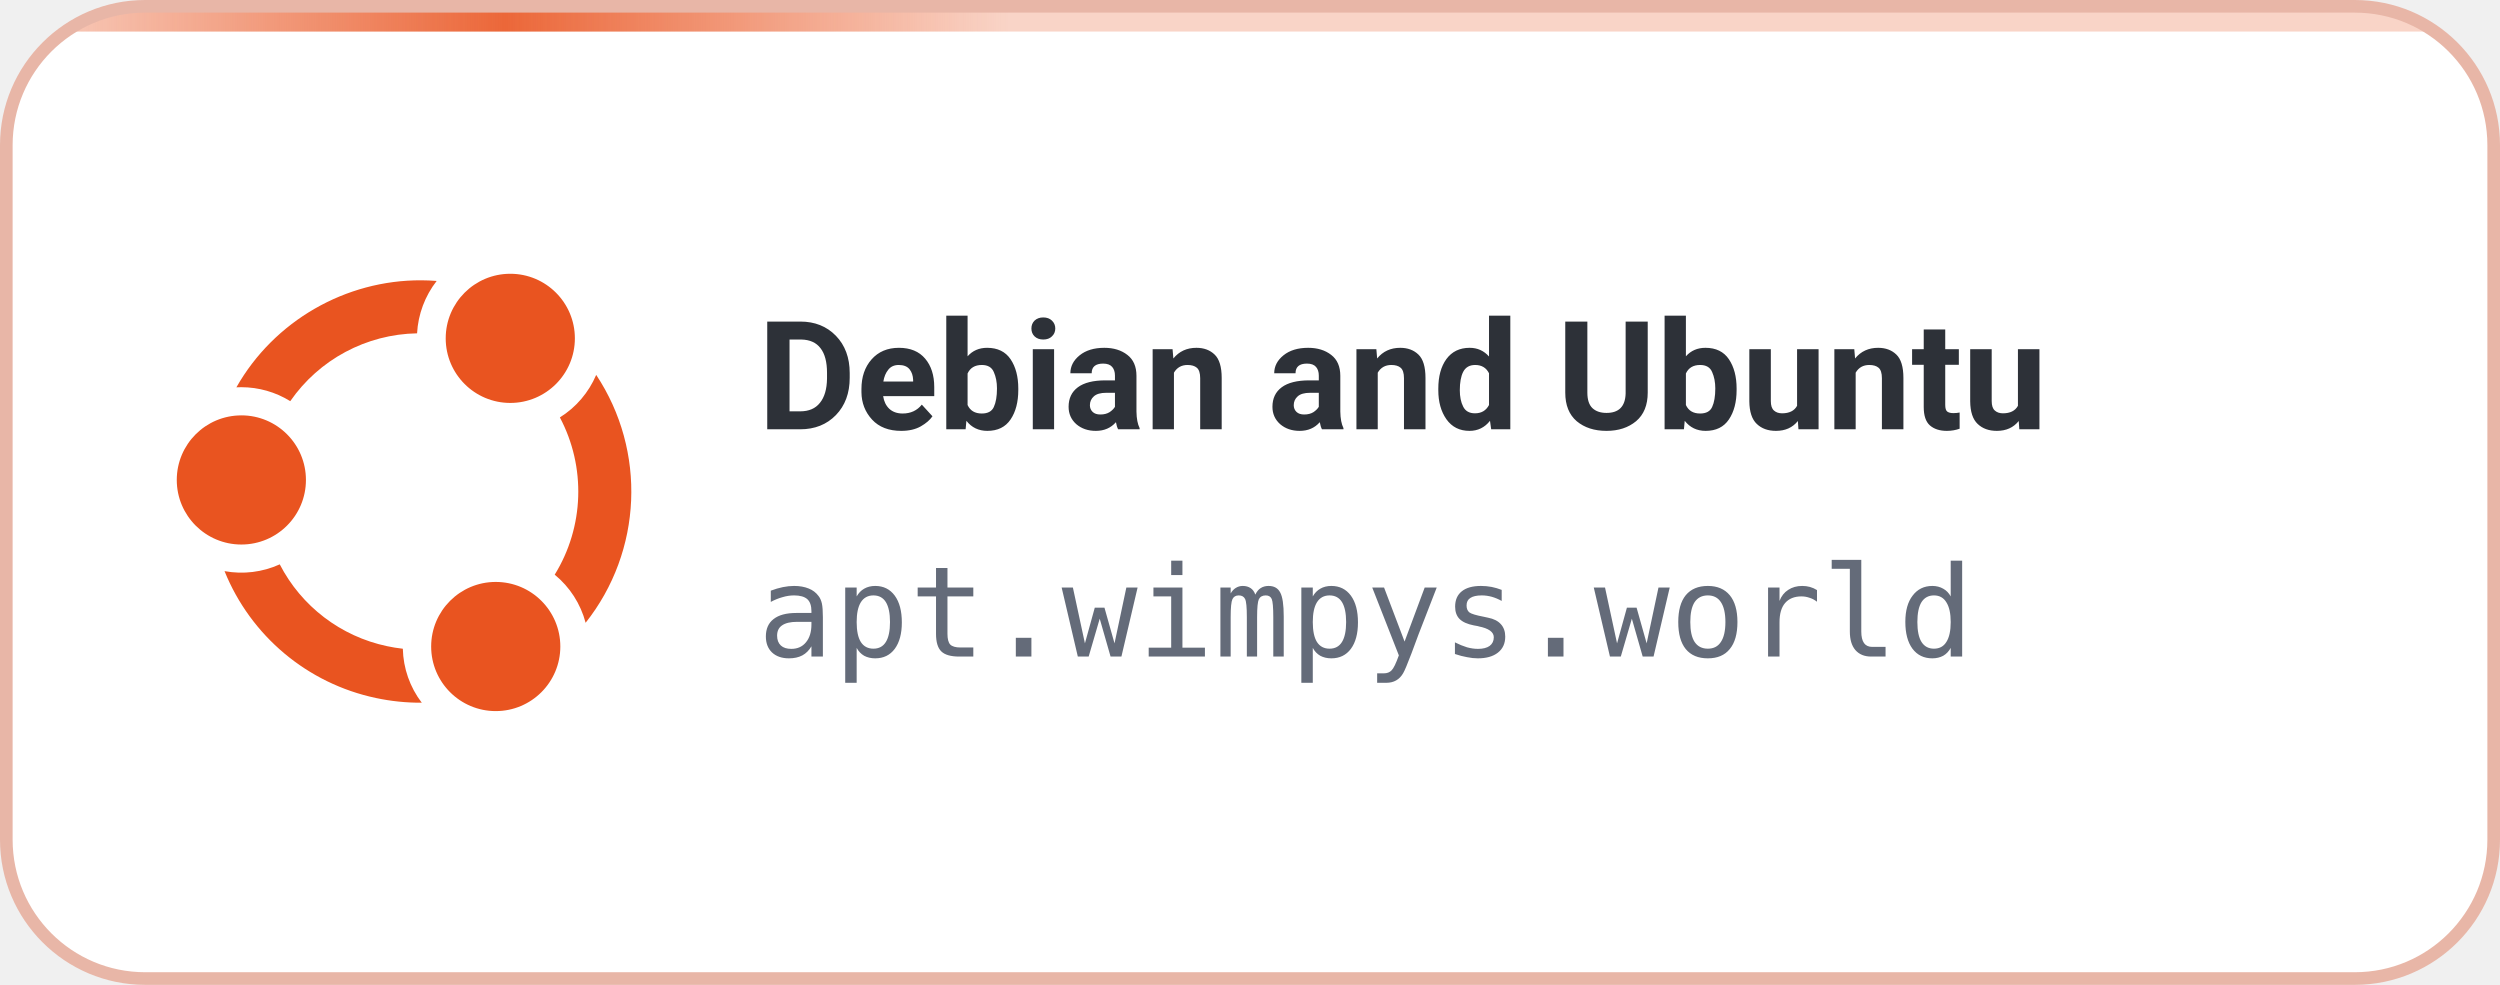
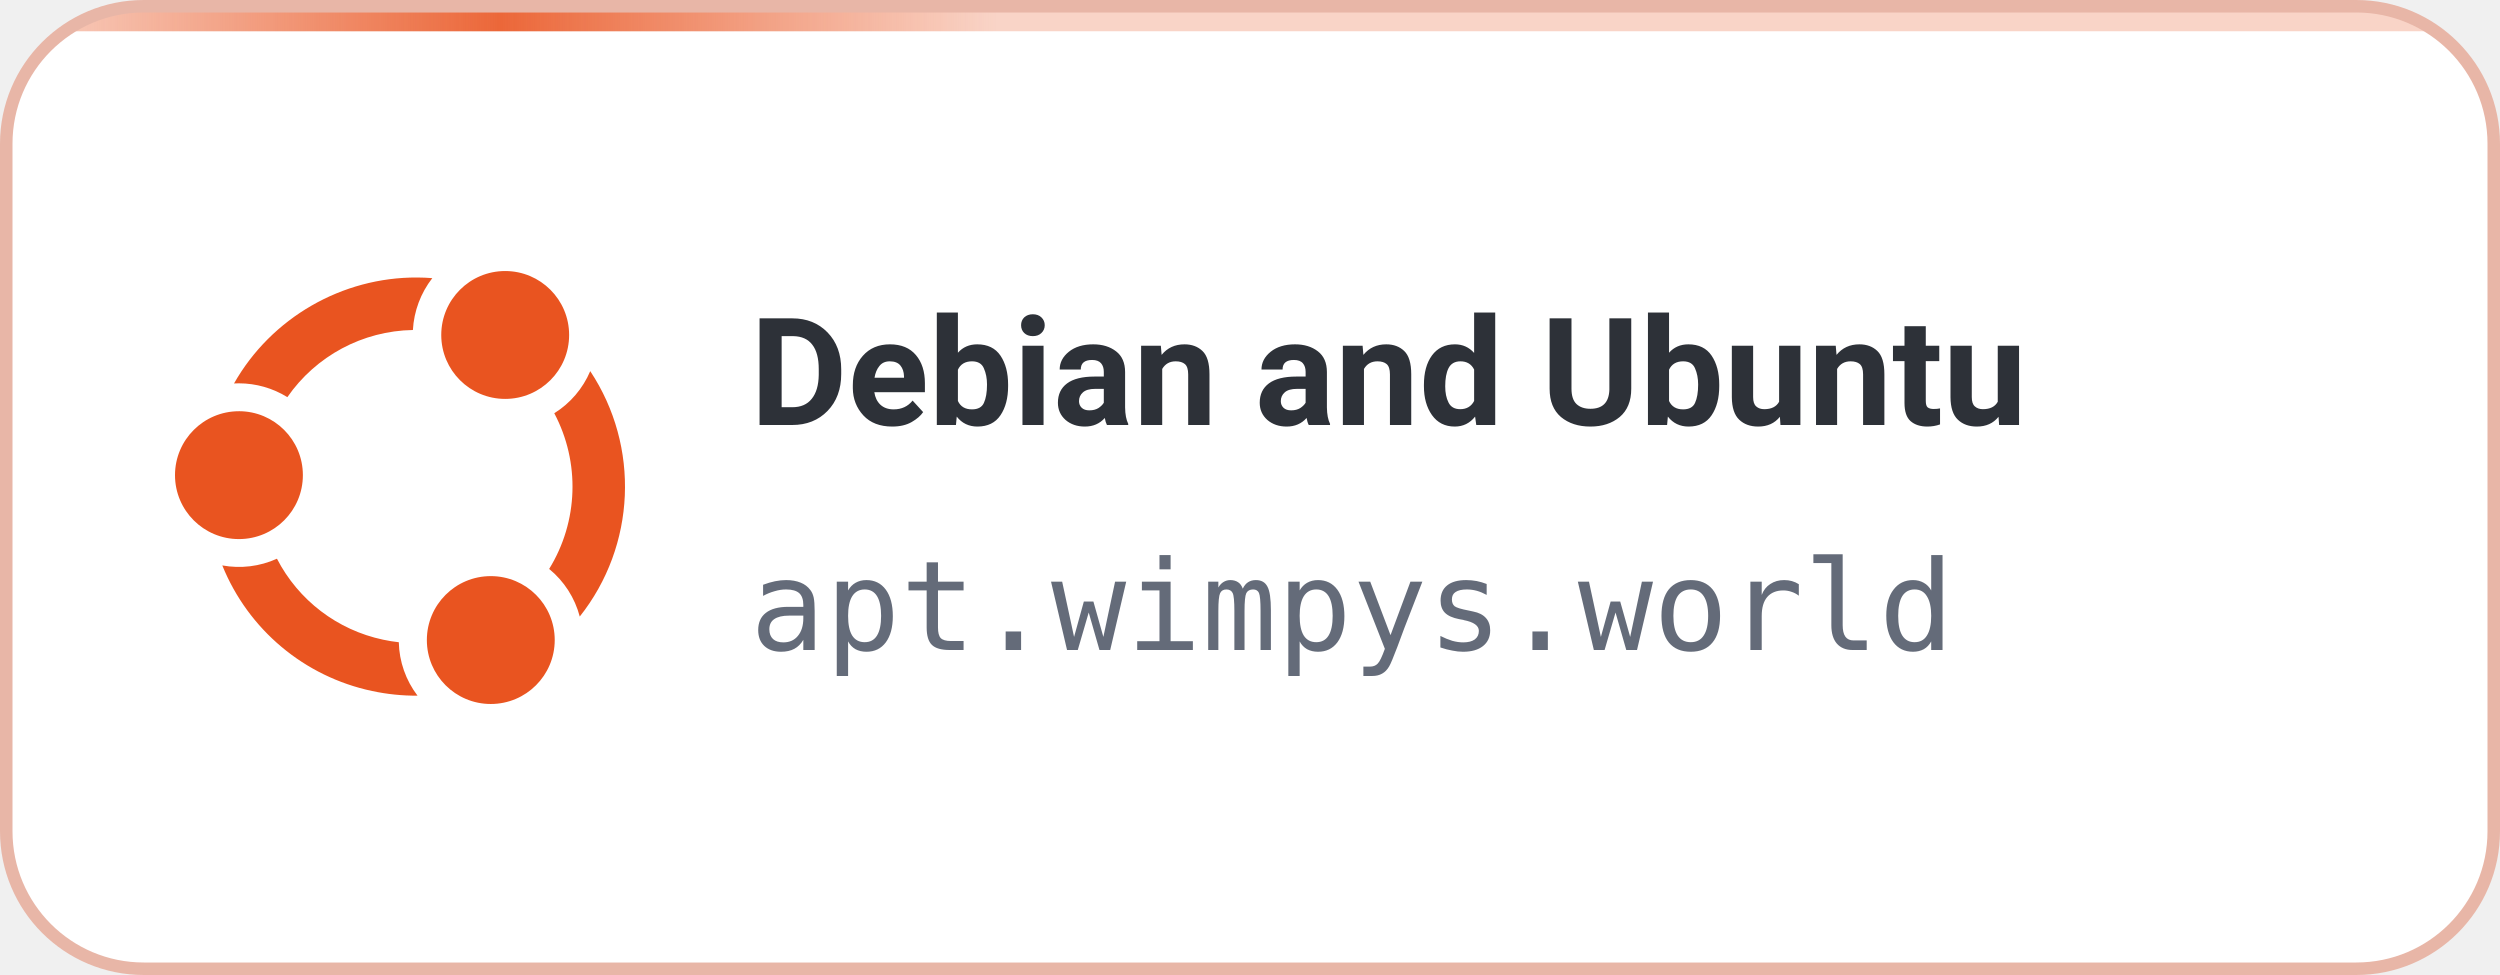
- <svg xmlns="http://www.w3.org/2000/svg" width="198" height="78" viewBox="0 0 198 78" role="img" aria-label="Debian and Ubuntu">
+ <svg xmlns="http://www.w3.org/2000/svg" width="200" height="78" viewBox="0 0 200 78" role="img" aria-label="Debian and Ubuntu">
  <defs>
    <clipPath id="pkg-clip">
-       <rect x="0.5" y="0.5" width="197" height="77" rx="11" />
+       <rect x="0.5" y="0.5" width="199" height="77" rx="11" />
    </clipPath>
    <linearGradient id="pkg-glint" x1="0" y1="0" x2="1" y2="0">
      <stop offset="0%" stop-color="#e95420" stop-opacity="0" />
      <stop offset="50%" stop-color="#e95420" stop-opacity="0.85" />
      <stop offset="100%" stop-color="#e95420" stop-opacity="0" />
    </linearGradient>
  </defs>
  <style>.k-label{font-family:'Work Sans', -apple-system, BlinkMacSystemFont, 'Segoe UI', Roboto, sans-serif;font-size:12px;font-weight:700;fill:#2d3138}.k-domain{font-family:'Fira Code', ui-monospace, SFMono-Regular, Menlo, monospace;font-size:10px;font-weight:500;fill:#646b79}@keyframes pkg-sweep{0%{transform:translateX(-90px);opacity:0}2%{opacity:1}12%{opacity:1}14%,100%{transform:translateX(220px);opacity:0}}.k-glint{animation:pkg-sweep 19.3s ease-in-out -2.9s infinite}@media (prefers-reduced-motion: reduce) { * { animation: none !important; } }</style>
  <g clip-path="url(#pkg-clip)">
-     <rect x="0" y="0" width="198" height="78" fill="#ffffff" />
-     <rect x="0" y="0" width="198" height="2.5" fill="#e95420" opacity="0.25" />
+     <rect x="0" y="0" width="200" height="78" fill="#ffffff" />
+     <rect x="0" y="0" width="200" height="2.5" fill="#e95420" opacity="0.25" />
    <rect class="k-glint" x="0" y="0" width="80" height="2.5" fill="url(#pkg-glint)" />
    <g transform="translate(14, 21) scale(1.5)" fill="#e95420">
      <path d="M17.61.455a3.41 3.41 0 0 0-3.41 3.41 3.41 3.41 0 0 0 3.41 3.41 3.41 3.41 0 0 0 3.41-3.41 3.41 3.41 0 0 0-3.41-3.41zM12.92.8C8.923.777 5.137 2.941 3.148 6.451a4.5 4.5 0 0 1 .26-.007 4.92 4.92 0 0 1 2.585.737A8.316 8.316 0 0 1 12.688 3.6 4.944 4.944 0 0 1 13.723.834 11.008 11.008 0 0 0 12.92.8zm9.226 4.994a4.915 4.915 0 0 1-1.918 2.246 8.36 8.36 0 0 1-.273 8.303 4.89 4.89 0 0 1 1.632 2.54 11.156 11.156 0 0 0 .559-13.089zM3.41 7.932A3.41 3.41 0 0 0 0 11.342a3.41 3.41 0 0 0 3.41 3.409 3.41 3.41 0 0 0 3.41-3.41 3.41 3.41 0 0 0-3.41-3.41zm2.027 7.866a4.908 4.908 0 0 1-2.915.358 11.1 11.1 0 0 0 7.991 6.698 11.234 11.234 0 0 0 2.422.249 4.879 4.879 0 0 1-.999-2.85 8.484 8.484 0 0 1-.836-.136 8.304 8.304 0 0 1-5.663-4.32zm11.405.928a3.41 3.41 0 0 0-3.41 3.41 3.41 3.41 0 0 0 3.41 3.41 3.41 3.41 0 0 0 3.41-3.41 3.41 3.41 0 0 0-3.41-3.41z" />
    </g>
    <text x="60" y="34" class="k-label">Debian and Ubuntu</text>
    <text x="60" y="52" class="k-domain">apt.wimpys.world</text>
  </g>
-   <rect x="0.5" y="0.5" width="197" height="77" rx="11" fill="none" stroke="#e8b6a7" stroke-width="1" />
+   <rect x="0.5" y="0.5" width="199" height="77" rx="11" fill="none" stroke="#e8b6a7" stroke-width="1" />
</svg>
